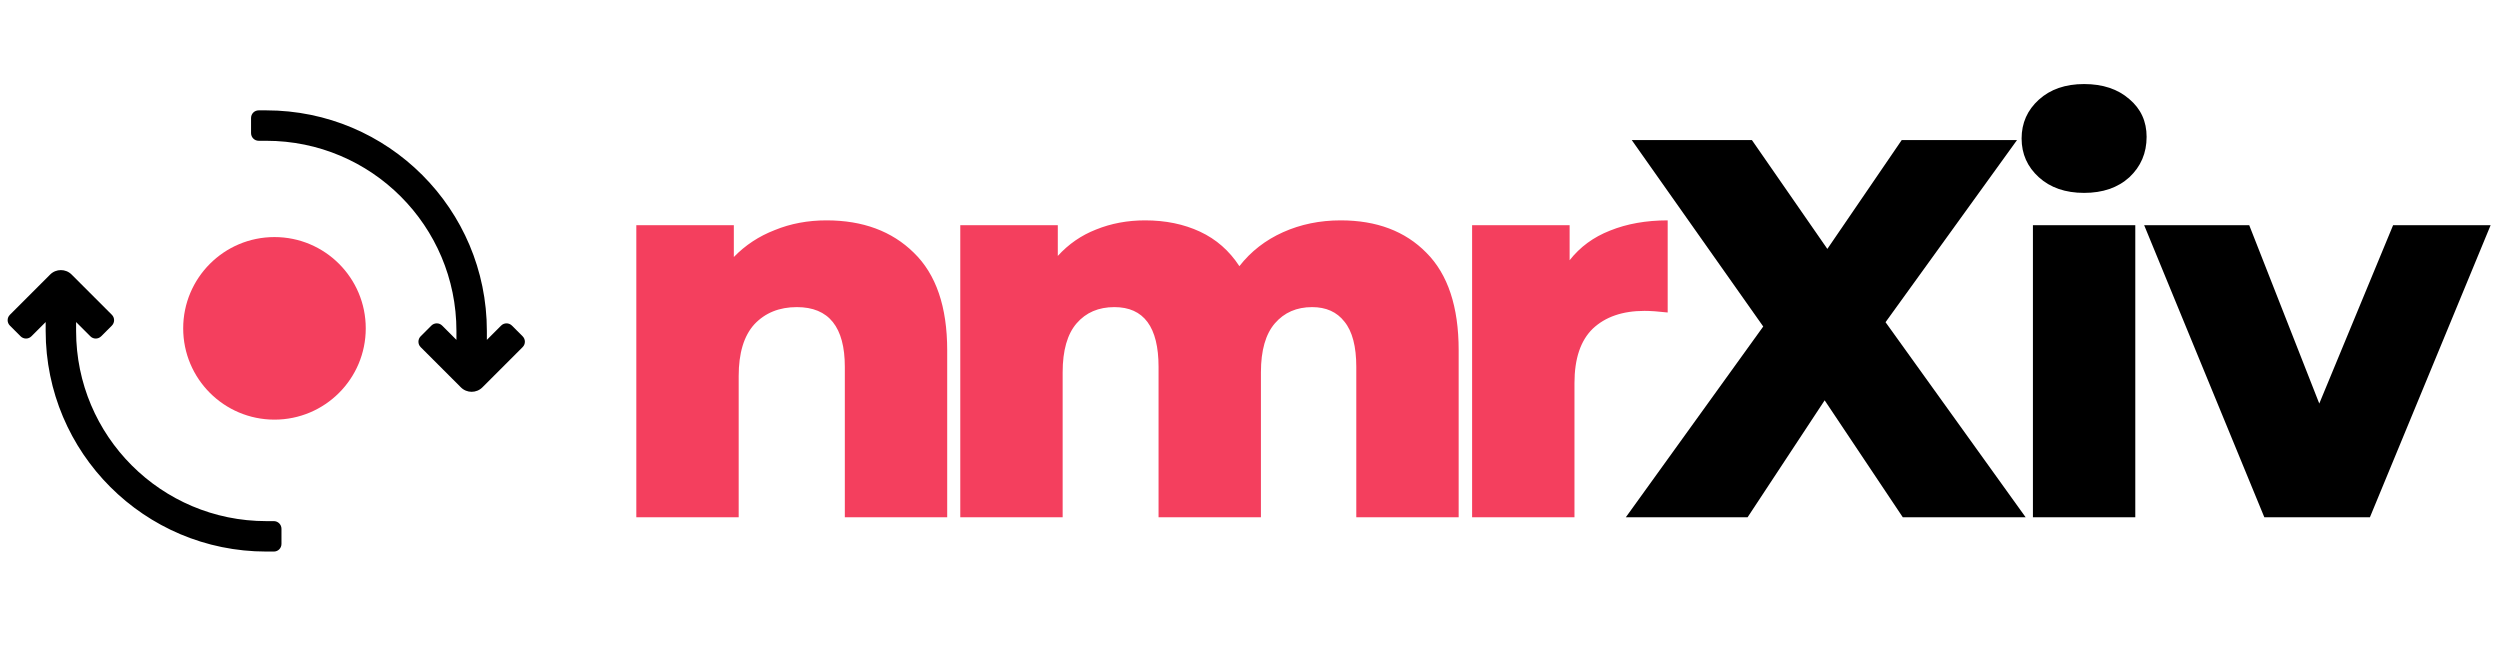
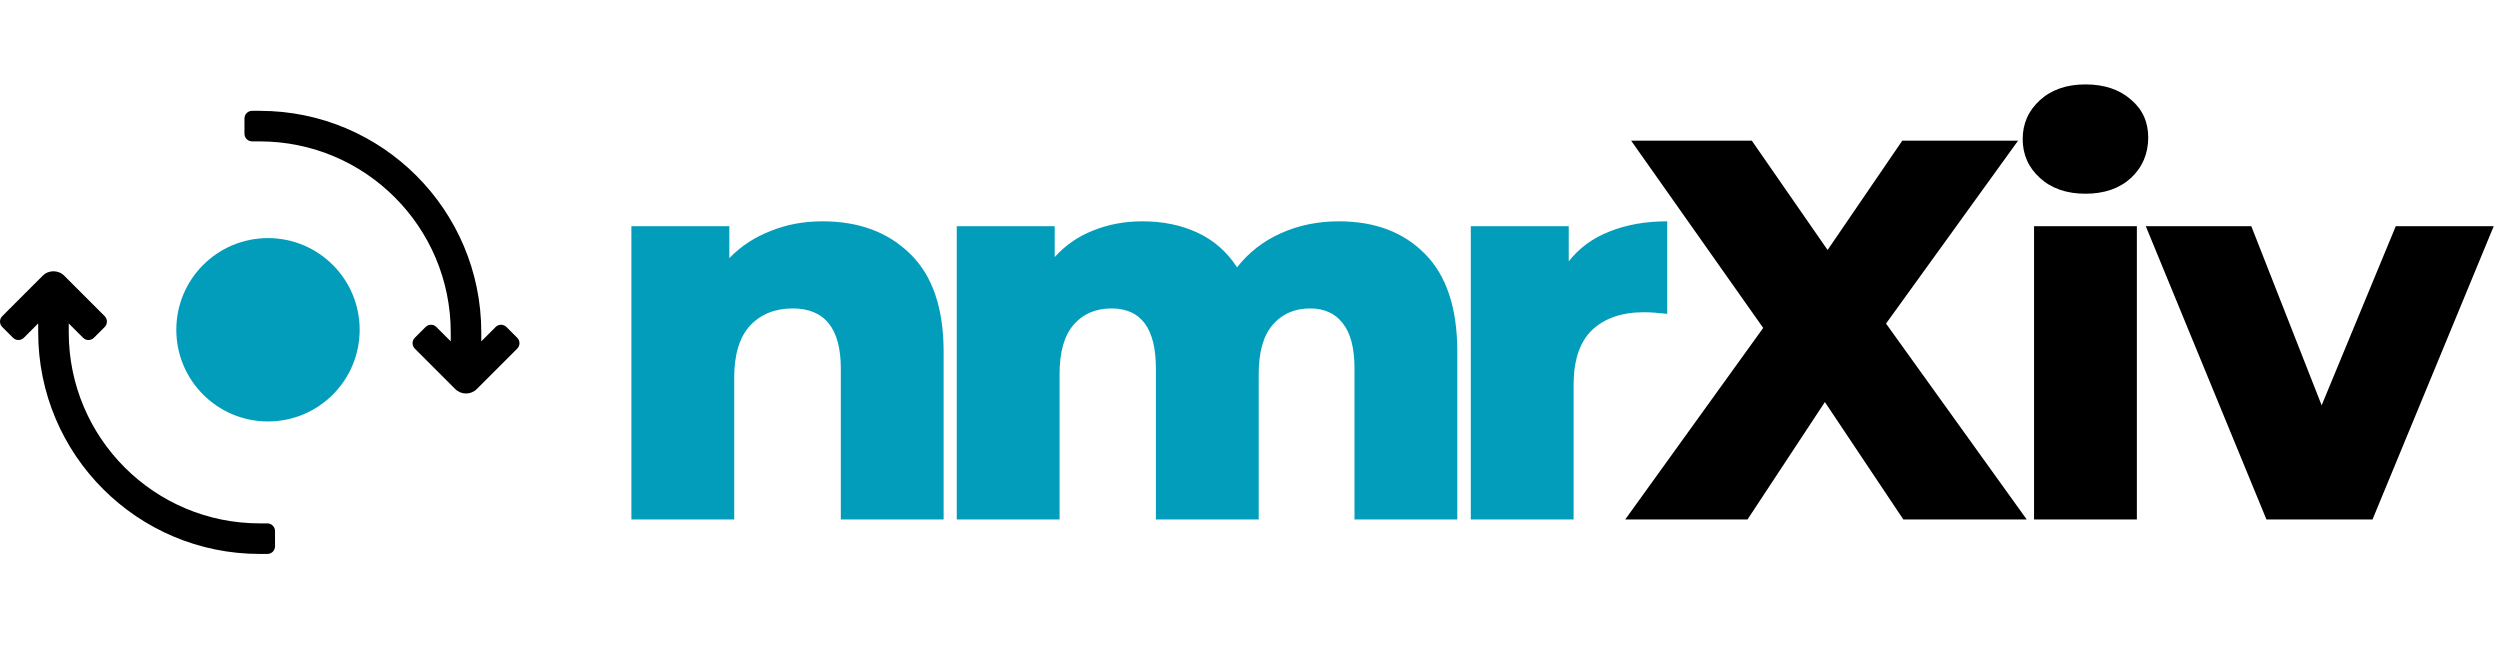
- <svg xmlns="http://www.w3.org/2000/svg" width="232" height="61" viewBox="0 0 232 61" fill="none">
-   <path d="M7.062 30.712C7.062 40.459 14.963 48.36 24.709 48.36H25.416C25.802 48.36 26.121 48.679 26.121 49.073V50.471C26.121 50.871 25.807 51.184 25.419 51.184H24.709C13.403 51.184 4.238 42.018 4.238 30.712V29.886L2.911 31.212C2.635 31.488 2.187 31.485 1.909 31.207L0.92 30.218C0.637 29.936 0.641 29.489 0.919 29.212L4.652 25.479C5.203 24.927 6.097 24.927 6.648 25.479L10.381 29.212C10.656 29.486 10.658 29.94 10.38 30.218L9.391 31.207C9.108 31.489 8.664 31.488 8.388 31.212L7.062 29.886V30.712ZM42.357 30.712C42.357 20.966 34.456 13.065 24.709 13.065H24.007C23.614 13.065 23.297 12.746 23.297 12.352V10.954C23.297 10.554 23.613 10.241 24.003 10.241H24.709C36.015 10.241 45.181 19.407 45.181 30.712V31.54L46.507 30.213C46.783 29.937 47.231 29.94 47.51 30.218L48.499 31.207C48.781 31.489 48.778 31.936 48.5 32.213L44.767 35.946C44.216 36.498 43.322 36.498 42.77 35.946L39.037 32.213C38.763 31.939 38.761 31.485 39.039 31.207L40.028 30.218C40.31 29.936 40.755 29.938 41.03 30.213L42.357 31.54V30.712Z" fill="black" />
-   <path d="M17 30.471C17 25.792 20.792 22 25.471 22C30.149 22 33.942 25.792 33.942 30.471C33.942 35.149 30.15 38.942 25.471 38.942C20.792 38.942 17 35.15 17 30.471Z" fill="#F43F5E" />
-   <path d="M76.7 20.45C80.067 20.45 82.767 21.45 84.8 23.45C86.867 25.45 87.9 28.467 87.9 32.5V48H78.4V34.05C78.4 30.35 76.917 28.5 73.95 28.5C72.317 28.5 71 29.033 70 30.1C69.033 31.167 68.55 32.767 68.55 34.9V48H59.05V20.9H68.1V23.85C69.167 22.75 70.433 21.917 71.9 21.35C73.367 20.75 74.967 20.45 76.7 20.45ZM124.414 20.45C127.748 20.45 130.398 21.45 132.364 23.45C134.364 25.45 135.364 28.467 135.364 32.5V48H125.864V34.05C125.864 32.15 125.498 30.75 124.764 29.85C124.064 28.95 123.064 28.5 121.764 28.5C120.331 28.5 119.181 29 118.314 30C117.448 31 117.014 32.517 117.014 34.55V48H107.514V34.05C107.514 30.35 106.148 28.5 103.414 28.5C101.948 28.5 100.781 29 99.914 30C99.048 31 98.614 32.517 98.614 34.55V48H89.114V20.9H98.164V23.75C99.164 22.65 100.348 21.833 101.714 21.3C103.114 20.733 104.631 20.45 106.264 20.45C108.164 20.45 109.864 20.8 111.364 21.5C112.864 22.2 114.081 23.267 115.014 24.7C116.081 23.333 117.431 22.283 119.064 21.55C120.698 20.817 122.481 20.45 124.414 20.45ZM145.661 24.15C146.627 22.917 147.877 22 149.411 21.4C150.977 20.767 152.761 20.45 154.761 20.45V29C153.894 28.9 153.177 28.85 152.611 28.85C150.577 28.85 148.977 29.4 147.811 30.5C146.677 31.6 146.111 33.283 146.111 35.55V48H136.611V20.9H145.661V24.15Z" fill="#F43F5E" />
-   <path d="M176.578 48L169.328 37.15L162.178 48H150.878L163.628 30.3L151.428 13H162.578L169.578 23.1L176.478 13H187.178L174.978 29.9L187.978 48H176.578ZM188.655 20.9H198.155V48H188.655V20.9ZM193.405 17.9C191.672 17.9 190.272 17.417 189.205 16.45C188.139 15.483 187.605 14.283 187.605 12.85C187.605 11.417 188.139 10.217 189.205 9.25C190.272 8.283 191.672 7.8 193.405 7.8C195.139 7.8 196.539 8.267 197.605 9.2C198.672 10.1 199.205 11.267 199.205 12.7C199.205 14.2 198.672 15.45 197.605 16.45C196.539 17.417 195.139 17.9 193.405 17.9ZM231.129 20.9L219.929 48H210.129L198.979 20.9H208.729L215.229 37.45L222.079 20.9H231.129Z" fill="black" />
+ <svg xmlns="http://www.w3.org/2000/svg" width="231" height="61" viewBox="0 0 231 61" fill="none">
+   <path d="M6.352 30.712C6.352 40.459 14.254 48.36 24 48.36H24.706C25.093 48.36 25.412 48.679 25.412 49.073V50.471C25.412 50.871 25.098 51.184 24.71 51.184H24C12.694 51.184 3.529 42.018 3.529 30.712V29.886L2.202 31.212C1.926 31.488 1.478 31.485 1.2 31.207L0.211 30.218C-0.072 29.936 -0.068 29.489 0.209 29.212L3.942 25.479C4.494 24.927 5.388 24.927 5.939 25.479L9.672 29.212C9.947 29.486 9.949 29.94 9.671 30.218L8.682 31.207C8.399 31.489 7.954 31.488 7.679 31.212L6.352 29.886V30.712ZM41.648 30.712C41.648 20.966 33.746 13.065 24 13.065H23.297C22.904 13.065 22.588 12.746 22.588 12.352V10.954C22.588 10.554 22.904 10.241 23.294 10.241H24C35.306 10.241 44.471 19.407 44.471 30.712V31.54L45.798 30.213C46.074 29.937 46.522 29.94 46.8 30.218L47.789 31.207C48.072 31.489 48.068 31.936 47.791 32.213L44.058 35.946C43.506 36.498 42.613 36.498 42.061 35.946L38.328 32.213C38.053 31.939 38.051 31.485 38.33 31.207L39.319 30.218C39.601 29.936 40.045 29.938 40.321 30.213L41.648 31.54V30.712Z" fill="black" />
+   <path d="M16.291 30.471C16.291 25.792 20.083 22 24.762 22C29.44 22 33.233 25.792 33.233 30.471C33.233 35.149 29.441 38.942 24.762 38.942C20.083 38.942 16.291 35.15 16.291 30.471Z" fill="#019DBB" />
+   <path d="M75.991 20.45C79.357 20.45 82.057 21.45 84.091 23.45C86.157 25.45 87.191 28.467 87.191 32.5V48H77.691V34.05C77.691 30.35 76.207 28.5 73.241 28.5C71.607 28.5 70.291 29.033 69.291 30.1C68.324 31.167 67.841 32.767 67.841 34.9V48H58.341V20.9H67.391V23.85C68.457 22.75 69.724 21.917 71.191 21.35C72.657 20.75 74.257 20.45 75.991 20.45ZM123.705 20.45C127.038 20.45 129.688 21.45 131.655 23.45C133.655 25.45 134.655 28.467 134.655 32.5V48H125.155V34.05C125.155 32.15 124.788 30.75 124.055 29.85C123.355 28.95 122.355 28.5 121.055 28.5C119.622 28.5 118.472 29 117.605 30C116.738 31 116.305 32.517 116.305 34.55V48H106.805V34.05C106.805 30.35 105.438 28.5 102.705 28.5C101.238 28.5 100.072 29 99.205 30C98.338 31 97.905 32.517 97.905 34.55V48H88.405V20.9H97.455V23.75C98.455 22.65 99.638 21.833 101.005 21.3C102.405 20.733 103.922 20.45 105.555 20.45C107.455 20.45 109.155 20.8 110.655 21.5C112.155 22.2 113.372 23.267 114.305 24.7C115.372 23.333 116.722 22.283 118.355 21.55C119.988 20.817 121.772 20.45 123.705 20.45ZM144.951 24.15C145.918 22.917 147.168 22 148.701 21.4C150.268 20.767 152.051 20.45 154.051 20.45V29C153.185 28.9 152.468 28.85 151.901 28.85C149.868 28.85 148.268 29.4 147.101 30.5C145.968 31.6 145.401 33.283 145.401 35.55V48H135.901V20.9H144.951V24.15Z" fill="#019DBB" />
+   <path d="M175.869 48L168.619 37.15L161.469 48H150.169L162.919 30.3L150.719 13H161.869L168.869 23.1L175.769 13H186.469L174.269 29.9L187.269 48H175.869ZM187.946 20.9H197.446V48H187.946V20.9ZM192.696 17.9C190.963 17.9 189.563 17.417 188.496 16.45C187.43 15.483 186.896 14.283 186.896 12.85C186.896 11.417 187.43 10.217 188.496 9.25C189.563 8.283 190.963 7.8 192.696 7.8C194.43 7.8 195.83 8.267 196.896 9.2C197.963 10.1 198.496 11.267 198.496 12.7C198.496 14.2 197.963 15.45 196.896 16.45C195.83 17.417 194.43 17.9 192.696 17.9ZM230.42 20.9L219.22 48H209.42L198.27 20.9H208.02L214.52 37.45L221.37 20.9H230.42Z" fill="black" />
</svg>
